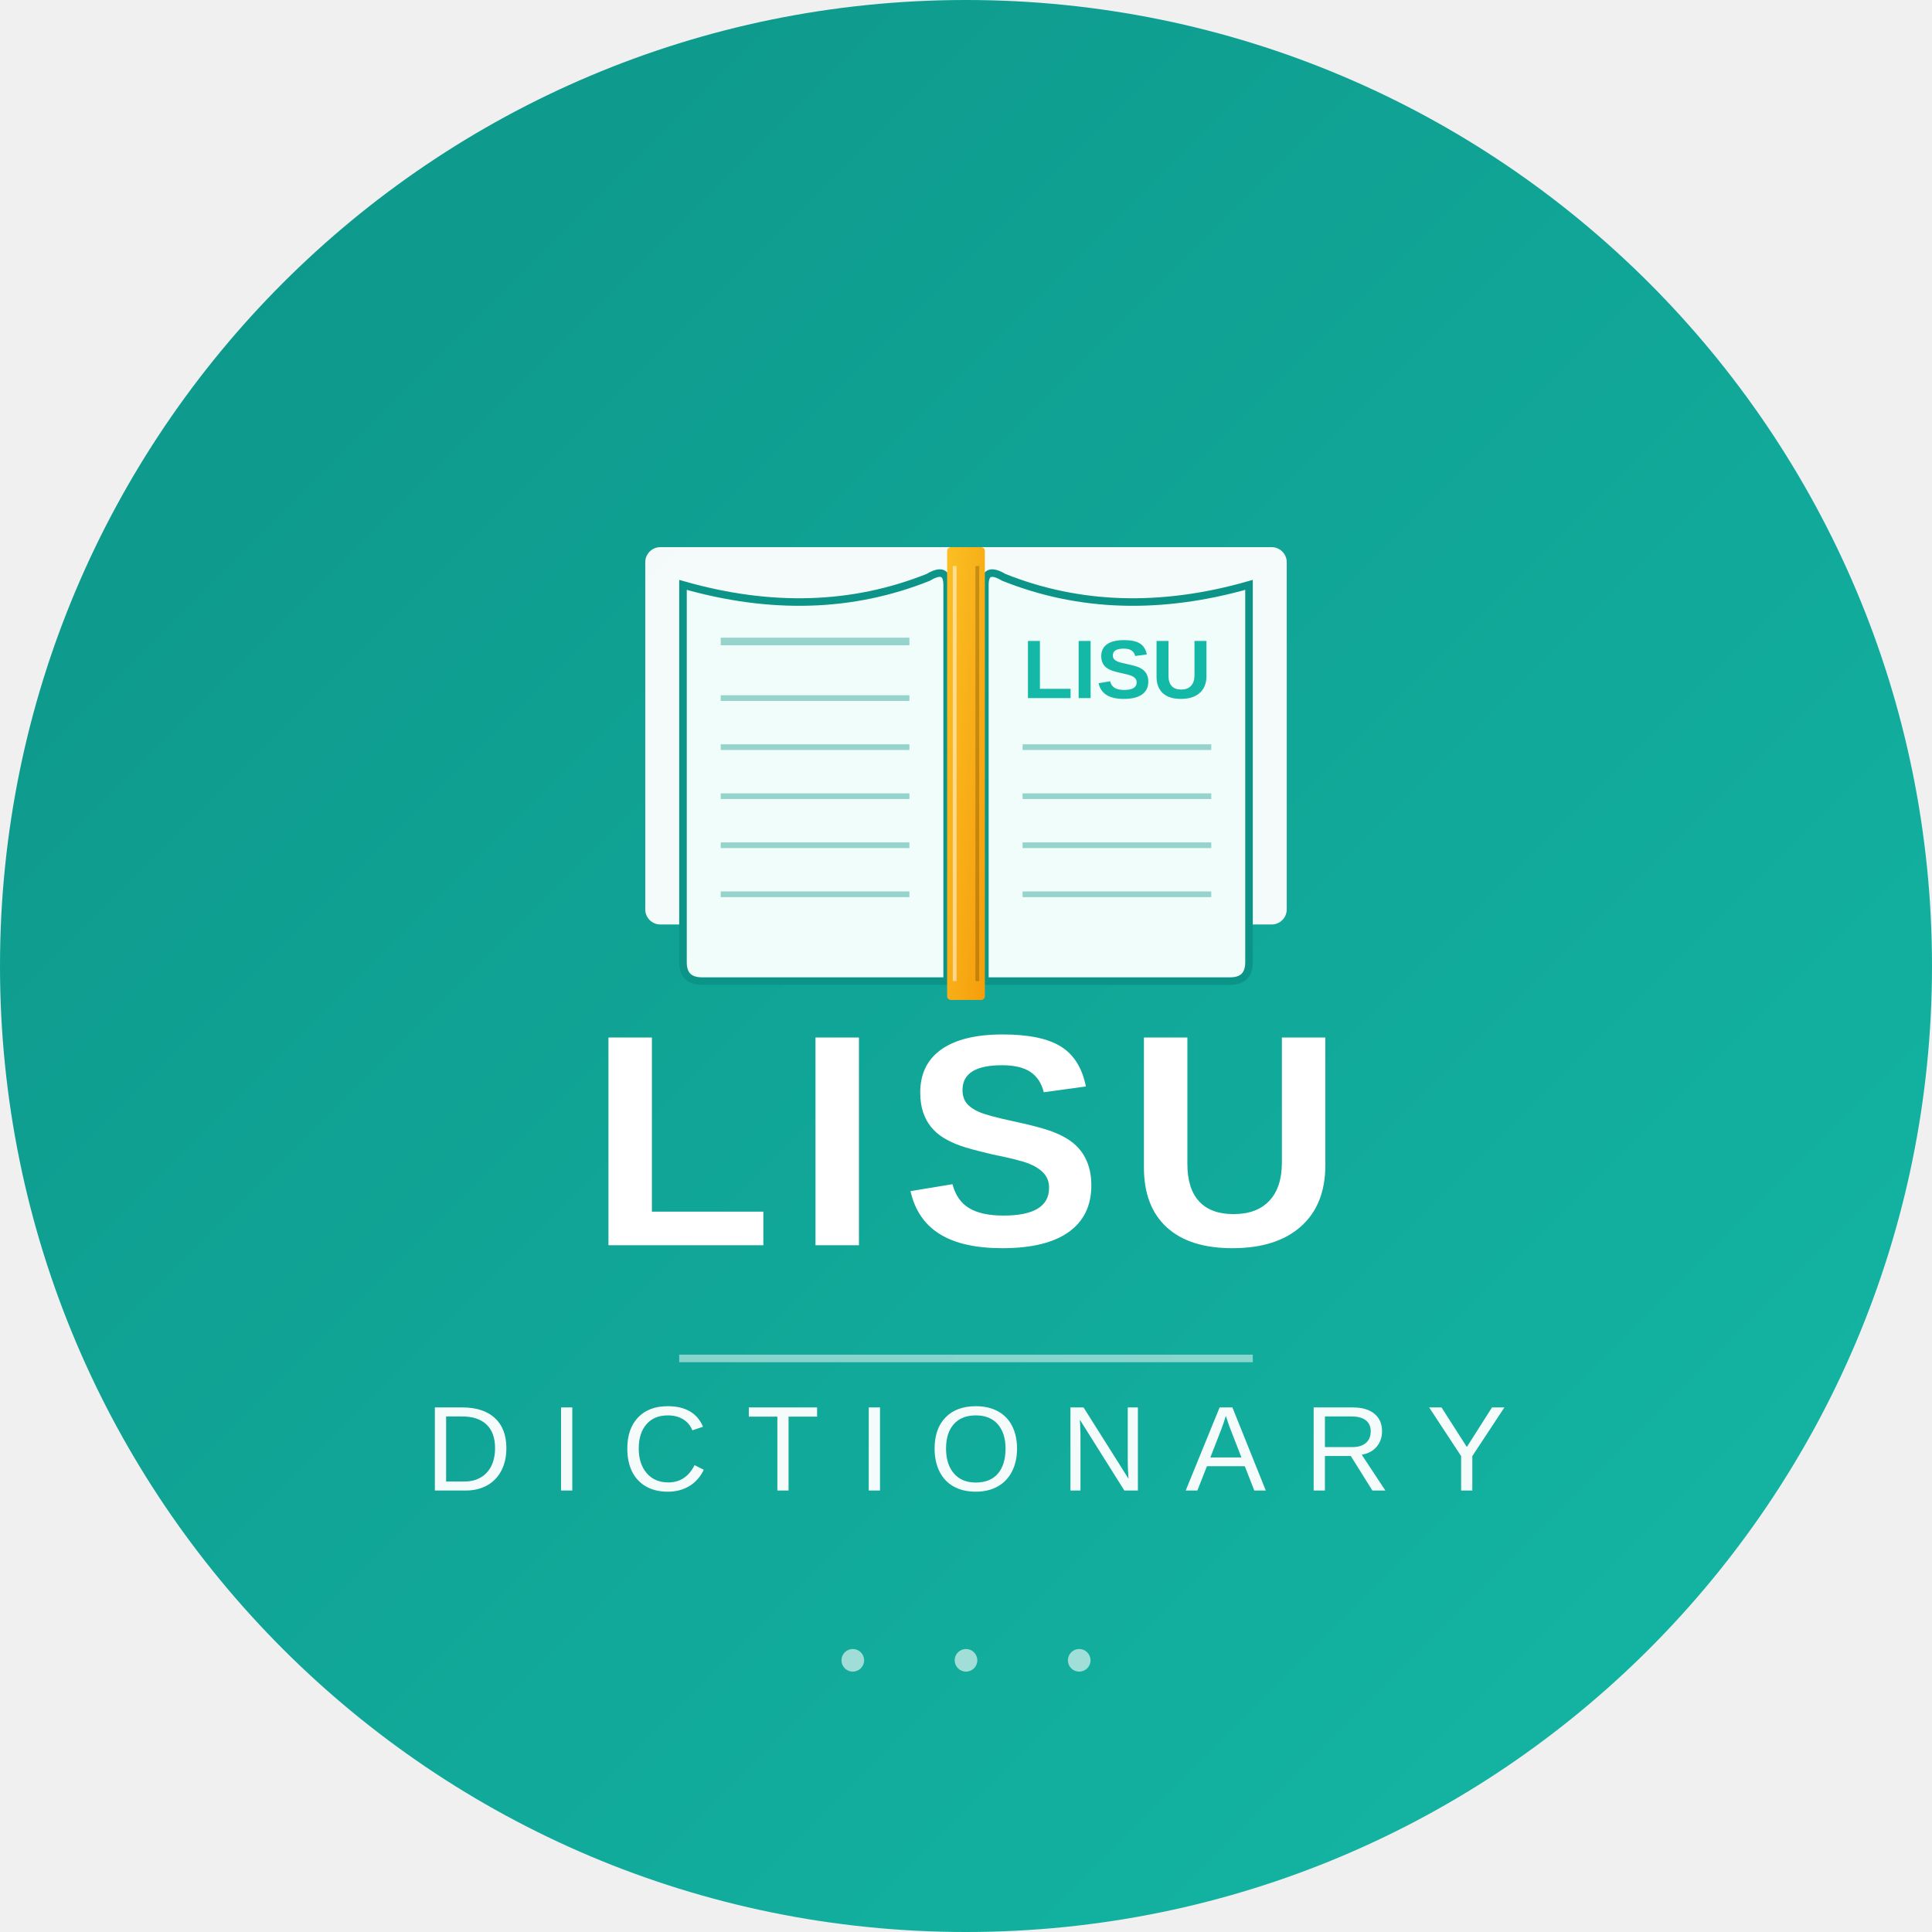
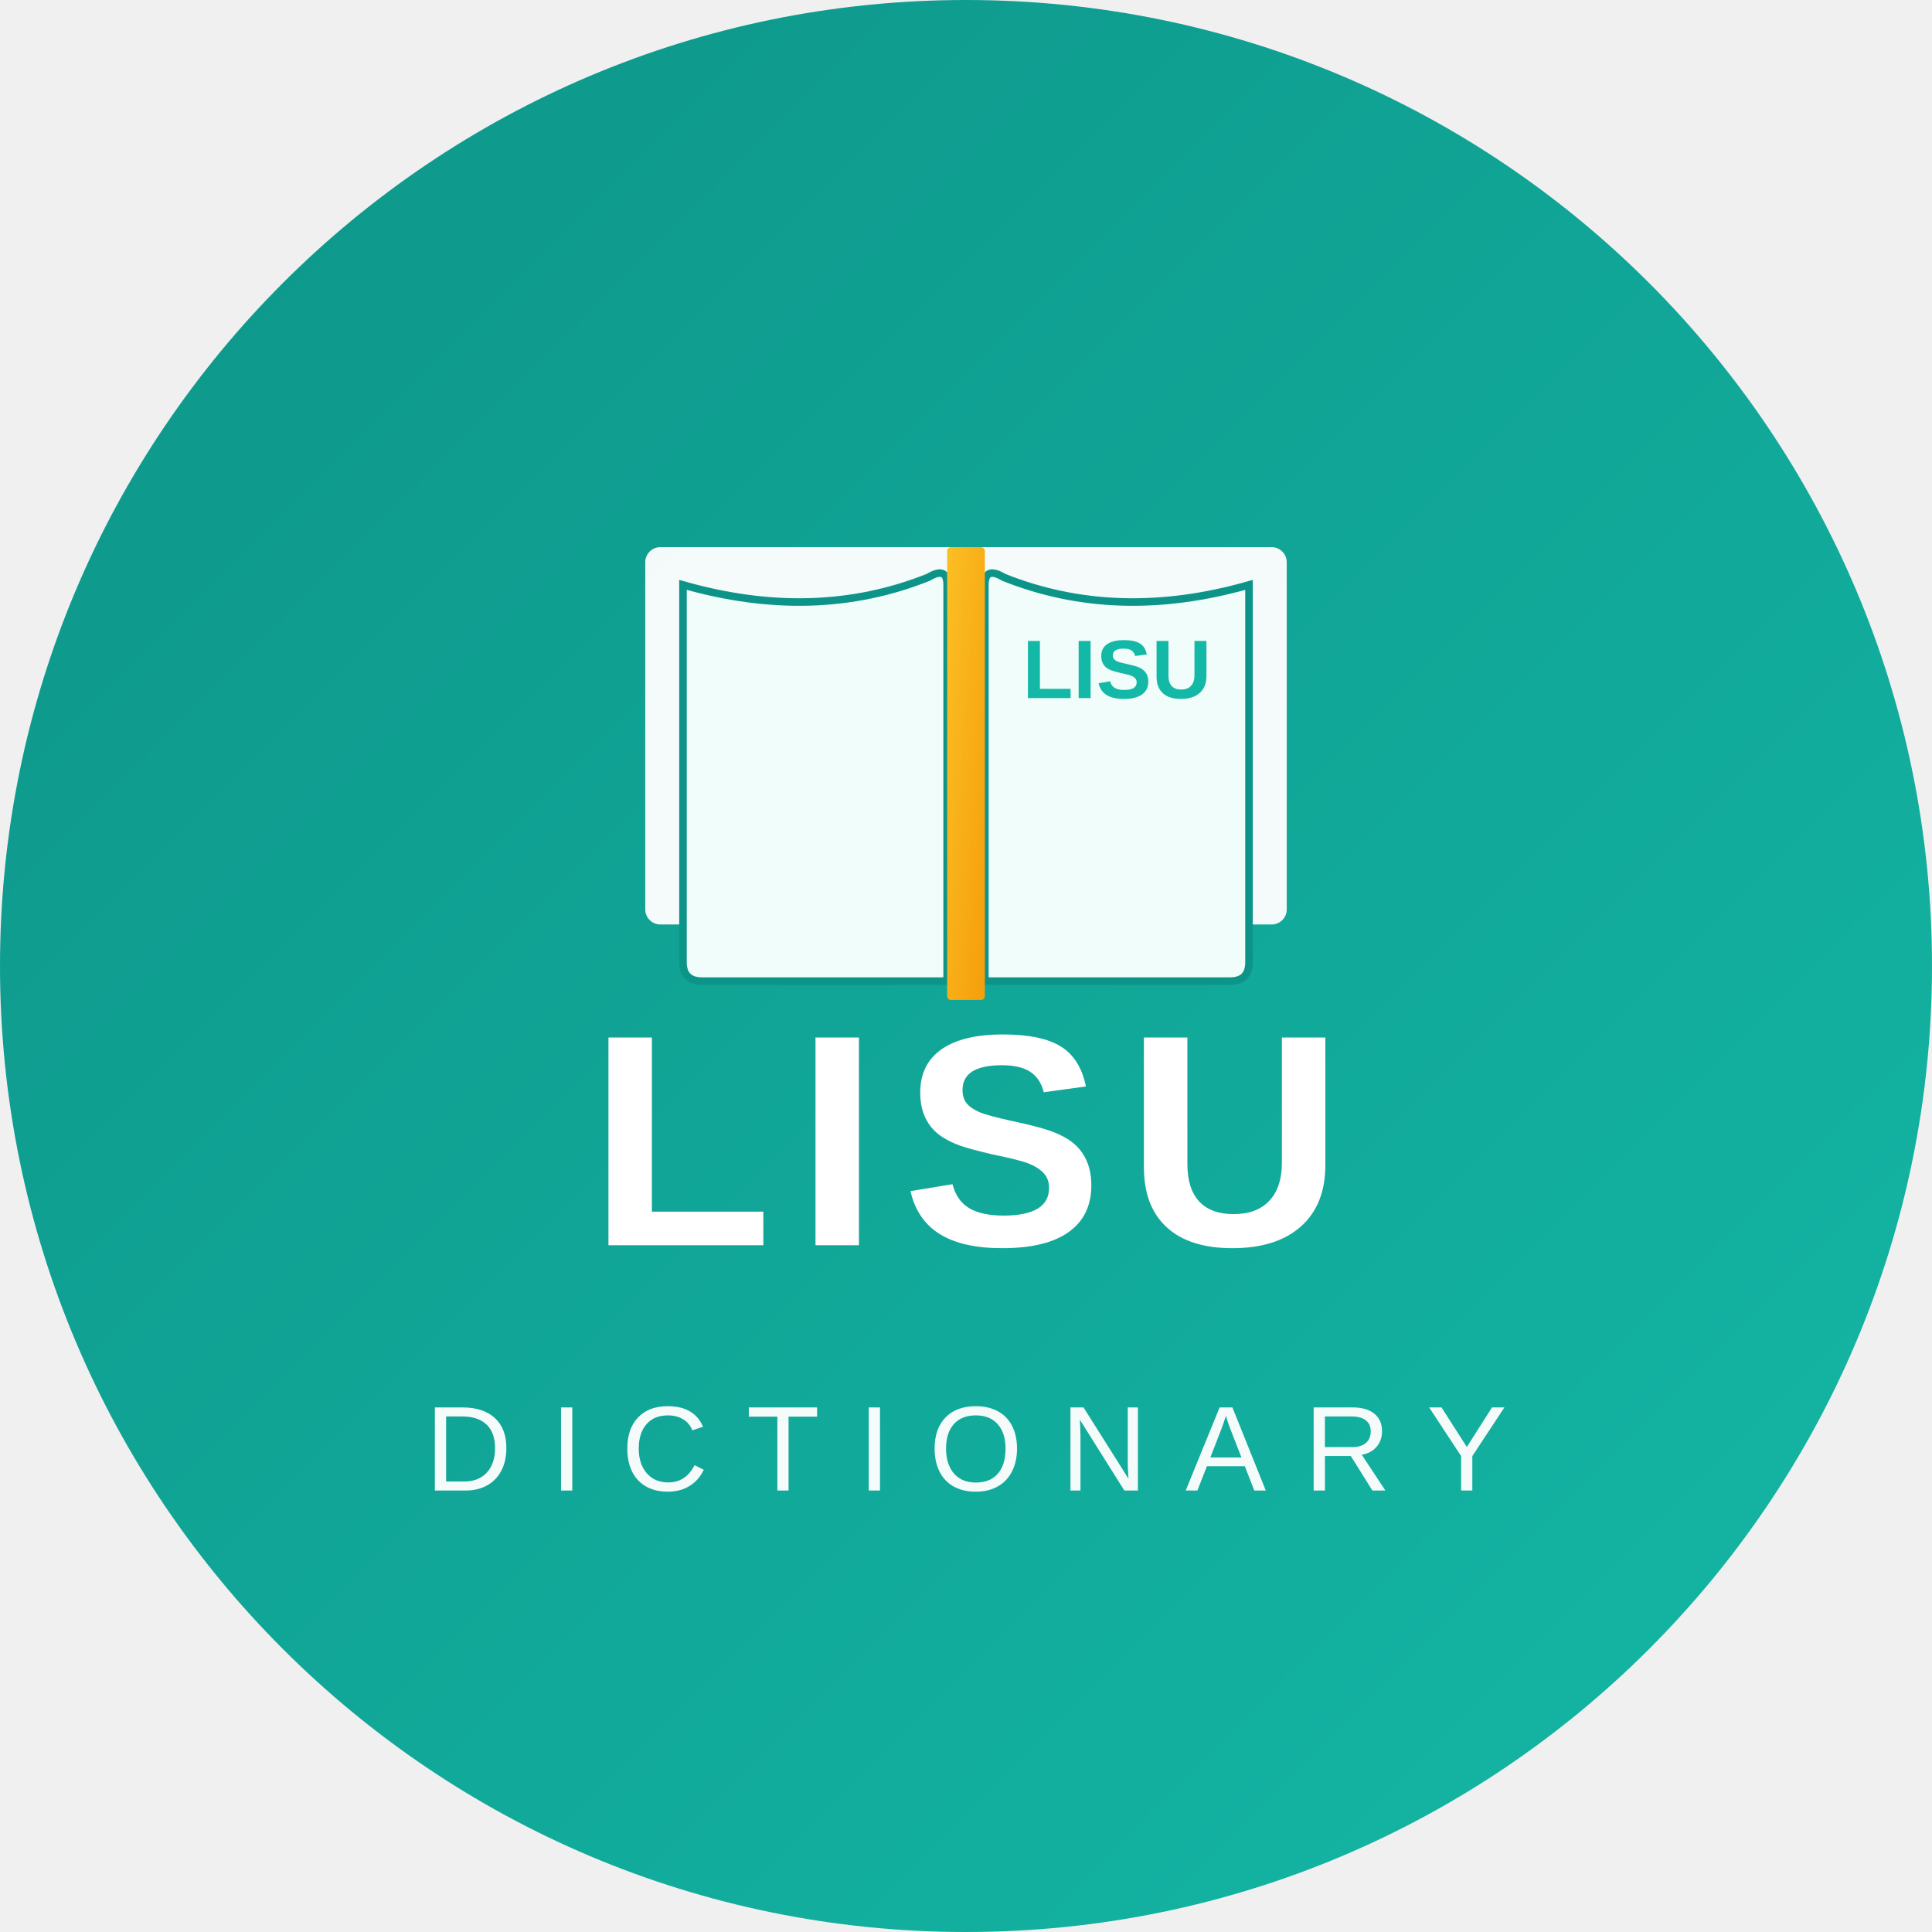
<svg xmlns="http://www.w3.org/2000/svg" width="512" height="512" viewBox="0 0 512 512" fill="none">
  <defs>
    <linearGradient id="tealBg" x1="0%" y1="0%" x2="100%" y2="100%">
      <stop offset="0%" style="stop-color:#0d9488;stop-opacity:1" />
      <stop offset="100%" style="stop-color:#14b8a6;stop-opacity:1" />
    </linearGradient>
    <linearGradient id="goldGrad" x1="0%" y1="0%" x2="100%" y2="100%">
      <stop offset="0%" style="stop-color:#fbbf24;stop-opacity:1" />
      <stop offset="100%" style="stop-color:#f59e0b;stop-opacity:1" />
    </linearGradient>
  </defs>
  <circle cx="256" cy="256" r="256" fill="url(#tealBg)" />
  <g transform="translate(256, 180)">
    <rect x="-85" y="-35" width="170" height="100" rx="4" fill="#ffffff" opacity="0.95" />
-     <path d="M -75 -25              L -75 75              Q -75 80 -70 80              L -5 80              L -5 -25              Q -5 -30 -10 -27              Q -40 -15 -75 -25 Z" fill="#f0fdfa" stroke="#0d9488" stroke-width="2" />
-     <g opacity="0.4">
-       <line x1="-65" y1="-10" x2="-15" y2="-10" stroke="#0d9488" stroke-width="2" />
-       <line x1="-65" y1="5" x2="-15" y2="5" stroke="#0d9488" stroke-width="1.5" />
-       <line x1="-65" y1="18" x2="-15" y2="18" stroke="#0d9488" stroke-width="1.5" />
-       <line x1="-65" y1="31" x2="-15" y2="31" stroke="#0d9488" stroke-width="1.5" />
-       <line x1="-65" y1="44" x2="-15" y2="44" stroke="#0d9488" stroke-width="1.5" />
-       <line x1="-65" y1="57" x2="-15" y2="57" stroke="#0d9488" stroke-width="1.5" />
-     </g>
-     <path d="M 5 -25              L 5 80              L 70 80              Q 75 80 75 75              L 75 -25              Q 40 -15 10 -27              Q 5 -30 5 -25 Z" fill="#f0fdfa" stroke="#0d9488" stroke-width="2" />
+     <path d="M -75 -25 L -75 75 Q -75 80 -70 80 L -5 80 L -5 -25 Q -5 -30 -10 -27 Q -40 -15 -75 -25 Z" fill="#f0fdfa" stroke="#0d9488" stroke-width="2" />
+     <path d="M 5 -25 L 5 80 L 70 80 Q 75 80 75 75 L 75 -25 Q 40 -15 10 -27 Q 5 -30 5 -25 Z" fill="#f0fdfa" stroke="#0d9488" stroke-width="2" />
    <text x="40" y="5" font-family="Arial, sans-serif" font-size="22" font-weight="700" text-anchor="middle" fill="#14b8a6">LISU</text>
-     <g opacity="0.4">
-       <line x1="15" y1="18" x2="65" y2="18" stroke="#0d9488" stroke-width="1.5" />
-       <line x1="15" y1="31" x2="65" y2="31" stroke="#0d9488" stroke-width="1.5" />
-       <line x1="15" y1="44" x2="65" y2="44" stroke="#0d9488" stroke-width="1.5" />
-       <line x1="15" y1="57" x2="65" y2="57" stroke="#0d9488" stroke-width="1.5" />
-     </g>
    <rect x="-5" y="-35" width="10" height="120" rx="1" fill="url(#goldGrad)" />
-     <line x1="-3" y1="-30" x2="-3" y2="80" stroke="#ffffff" stroke-width="1" opacity="0.5" />
-     <line x1="3" y1="-30" x2="3" y2="80" stroke="#000000" stroke-width="1" opacity="0.2" />
  </g>
-   <text x="256" y="330" font-family="'Arial Black', Arial, sans-serif" font-size="80" font-weight="900" text-anchor="middle" fill="#ffffff" letter-spacing="6">LISU</text>
-   <line x1="180" y1="360" x2="332" y2="360" stroke="#ffffff" stroke-width="2" opacity="0.5" />
+   <text x="256" y="330" font-family="Arial, sans-serif" font-size="80" font-weight="900" text-anchor="middle" fill="#ffffff" letter-spacing="6">LISU</text>
  <text x="256" y="395" font-family="Arial, sans-serif" font-size="32" font-weight="400" text-anchor="middle" fill="#ffffff" opacity="0.95" letter-spacing="10">DICTIONARY</text>
-   <g opacity="0.6">
-     <circle cx="226" cy="440" r="3" fill="#ffffff" />
-     <circle cx="256" cy="440" r="3" fill="#ffffff" />
-     <circle cx="286" cy="440" r="3" fill="#ffffff" />
-   </g>
</svg>
